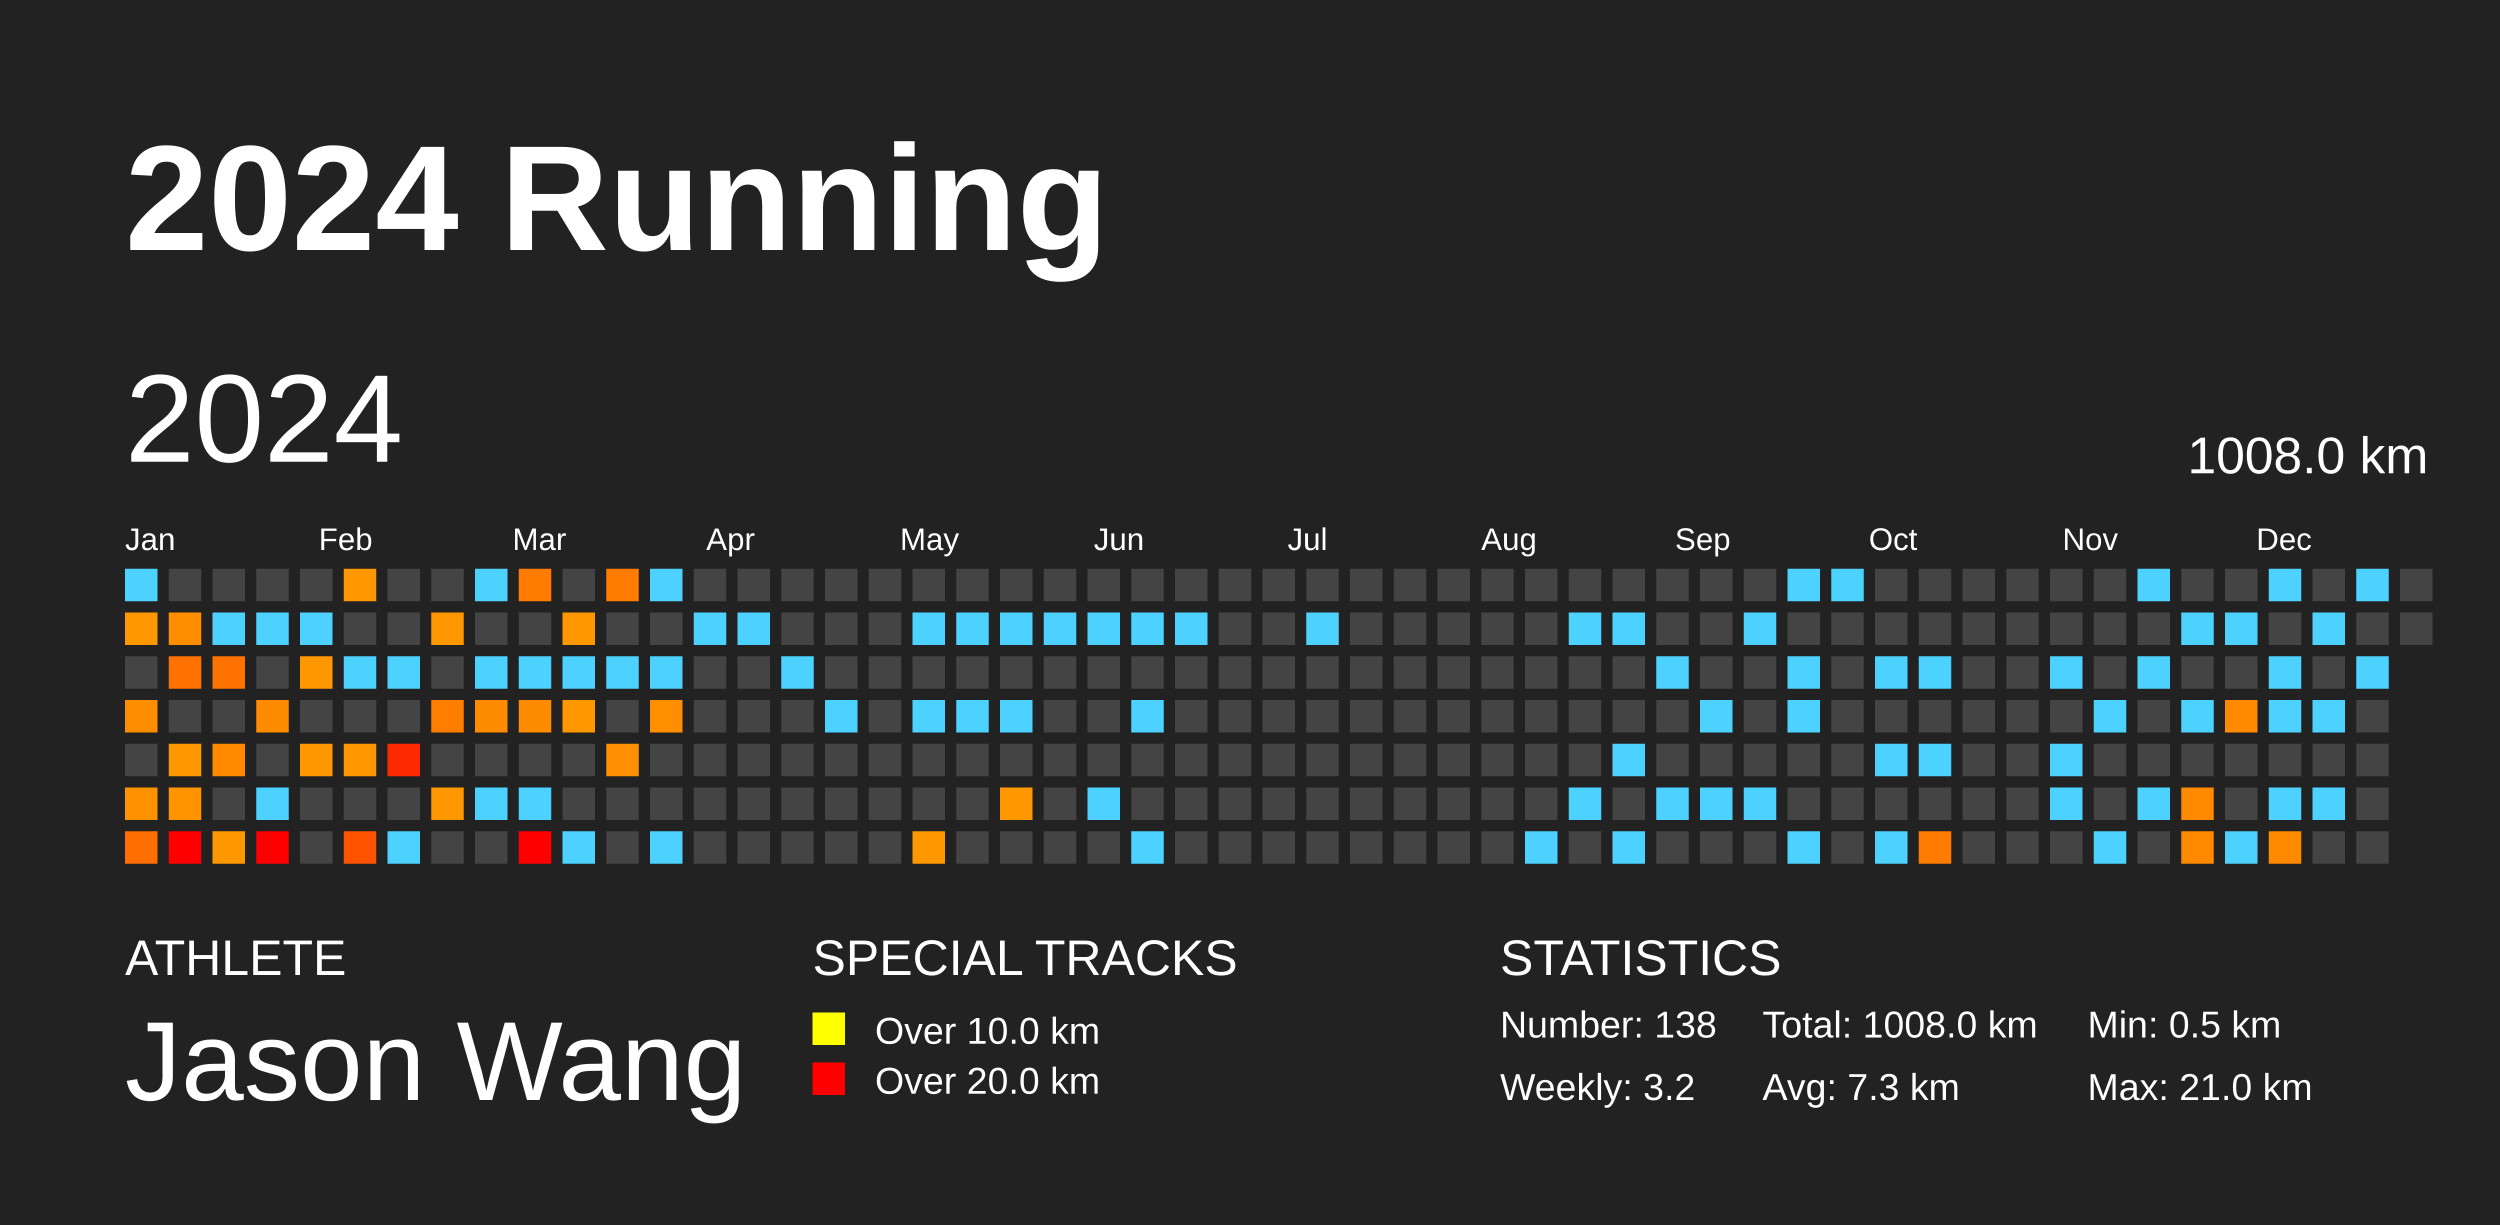
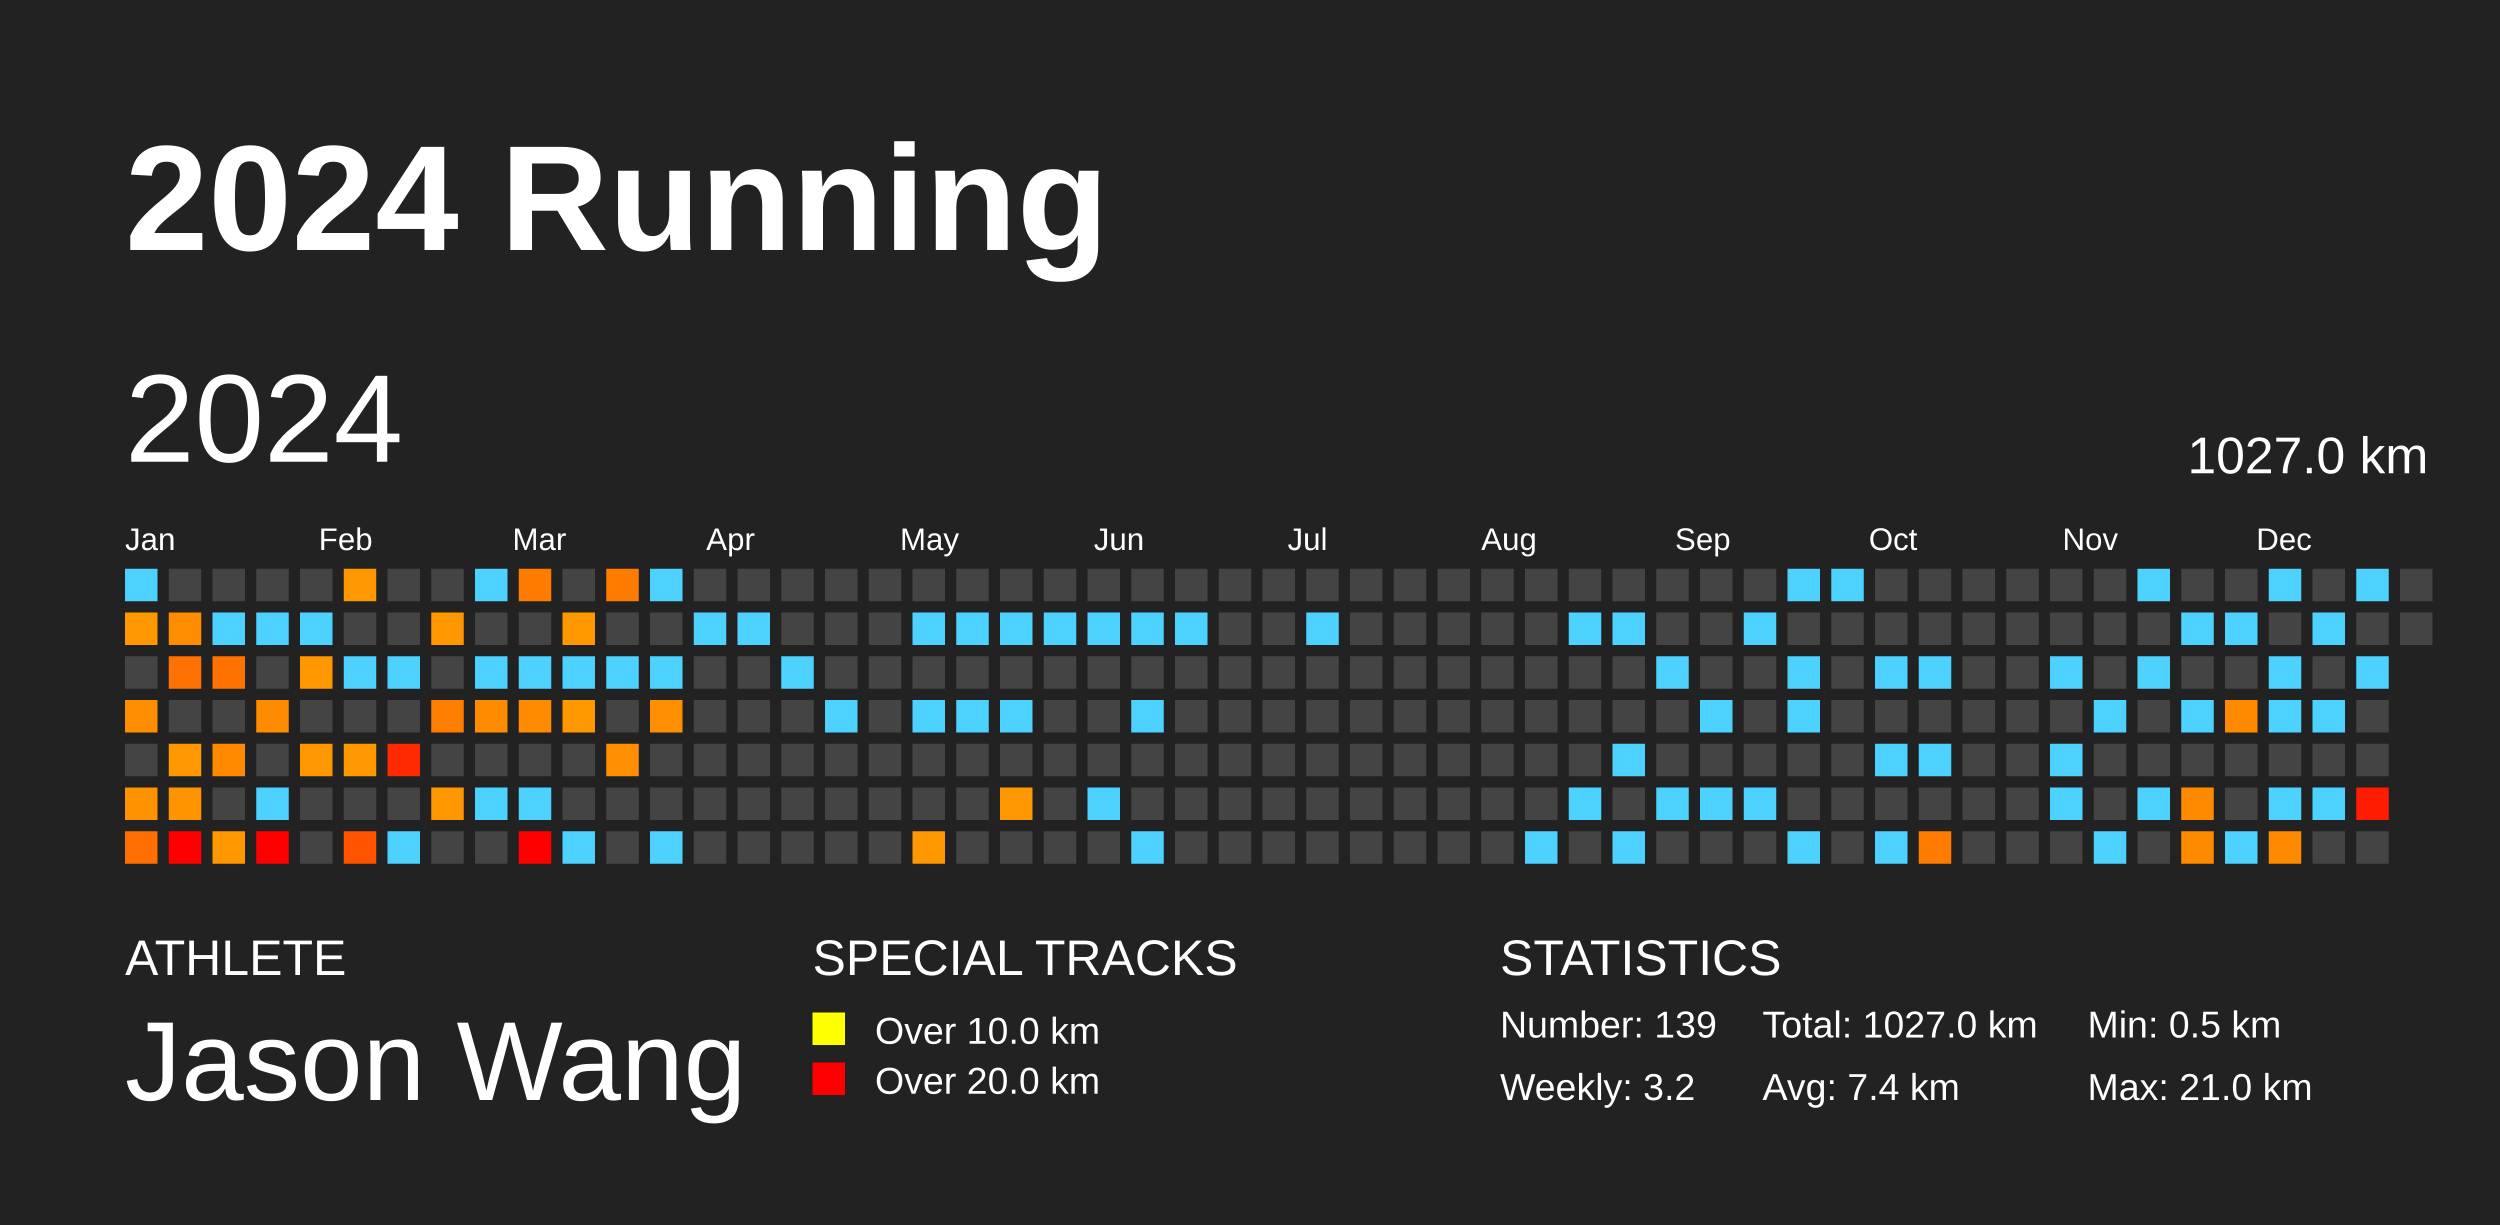
<svg xmlns="http://www.w3.org/2000/svg" baseProfile="full" height="98mm" version="1.1" viewBox="0,0,200,98" width="200mm">
  <defs />
  <rect fill="#222222" height="98" width="200" x="0" y="0" />
  <text fill="#FFFFFF" style="font-size:12px; font-family:Arial; font-weight:bold;" x="10" y="20">2024 Running</text>
  <text fill="#FFFFFF" style="font-size:4px; font-family:Arial" x="10" y="78">ATHLETE</text>
  <text fill="#FFFFFF" style="font-size:9px; font-family:Arial" x="10" y="88">Jason Wang</text>
  <text fill="#FFFFFF" style="font-size:4px; font-family:Arial" x="65" y="78">SPECIAL TRACKS</text>
  <rect fill="yellow" height="2.6" width="2.6" x="65" y="81" />
  <text fill="#FFFFFF" style="font-size:3px; font-family:Arial" x="70" y="83.5">Over 10.0 km</text>
  <rect fill="red" height="2.6" width="2.6" x="65" y="85" />
  <text fill="#FFFFFF" style="font-size:3px; font-family:Arial" x="70" y="87.5">Over 20.0 km</text>
  <text fill="#FFFFFF" style="font-size:4px; font-family:Arial" x="120" y="78">STATISTICS</text>
-   <text fill="#FFFFFF" style="font-size:3px; font-family:Arial" x="120" y="83">Number: 138</text>
+   <text fill="#FFFFFF" style="font-size:3px; font-family:Arial" x="120" y="83">Number: 139</text>
  <text fill="#FFFFFF" style="font-size:3px; font-family:Arial" x="120" y="88">Weekly: 3.2</text>
-   <text fill="#FFFFFF" style="font-size:3px; font-family:Arial" x="141" y="83">Total: 1008.0 km</text>
-   <text fill="#FFFFFF" style="font-size:3px; font-family:Arial" x="141" y="88">Avg: 7.3 km</text>
+   <text fill="#FFFFFF" style="font-size:3px; font-family:Arial" x="141" y="83">Total: 1027.0 km</text>
+   <text fill="#FFFFFF" style="font-size:3px; font-family:Arial" x="141" y="88">Avg: 7.4 km</text>
  <text fill="#FFFFFF" style="font-size:3px; font-family:Arial" x="167" y="83">Min: 0.5 km</text>
  <text fill="#FFFFFF" style="font-size:3px; font-family:Arial" x="167" y="88">Max: 21.0 km</text>
  <text dominant-baseline="hanging" fill="#FFFFFF" style="font-size:10.0px; font-family:Arial;" x="10" y="30">2024</text>
-   <text dominant-baseline="hanging" fill="#FFFFFF" style="font-size:4.125px; font-family:Arial;" x="175" y="35">1008.0 km</text>
+   <text dominant-baseline="hanging" fill="#FFFFFF" style="font-size:4.125px; font-family:Arial;" x="175" y="35">1027.0 km</text>
  <text fill="#FFFFFF" style="font-size:2.5px; font-family:Arial" x="10.0" y="44">Jan</text>
  <text fill="#FFFFFF" style="font-size:2.5px; font-family:Arial" x="25.5" y="44">Feb</text>
  <text fill="#FFFFFF" style="font-size:2.5px; font-family:Arial" x="41.0" y="44">Mar</text>
  <text fill="#FFFFFF" style="font-size:2.5px; font-family:Arial" x="56.5" y="44">Apr</text>
  <text fill="#FFFFFF" style="font-size:2.5px; font-family:Arial" x="72.0" y="44">May</text>
  <text fill="#FFFFFF" style="font-size:2.5px; font-family:Arial" x="87.5" y="44">Jun</text>
  <text fill="#FFFFFF" style="font-size:2.5px; font-family:Arial" x="103.0" y="44">Jul</text>
  <text fill="#FFFFFF" style="font-size:2.5px; font-family:Arial" x="118.5" y="44">Aug</text>
  <text fill="#FFFFFF" style="font-size:2.5px; font-family:Arial" x="134.0" y="44">Sep</text>
  <text fill="#FFFFFF" style="font-size:2.5px; font-family:Arial" x="149.5" y="44">Oct</text>
  <text fill="#FFFFFF" style="font-size:2.5px; font-family:Arial" x="165.0" y="44">Nov</text>
  <text fill="#FFFFFF" style="font-size:2.5px; font-family:Arial" x="180.5" y="44">Dec</text>
  <rect fill="#4dd2ff" height="2.6" width="2.6" x="10.0" y="45.5" />
  <rect fill="#ff9800" height="2.6" width="2.6" x="10.0" y="49.0" />
  <rect fill="#444444" height="2.6" width="2.6" x="10.0" y="52.5" />
  <rect fill="#ff8d00" height="2.6" width="2.6" x="10.0" y="56.0" />
  <rect fill="#444444" height="2.6" width="2.6" x="10.0" y="59.5" />
  <rect fill="#ff9200" height="2.6" width="2.6" x="10.0" y="63.0" />
  <rect fill="#ff6e00" height="2.6" width="2.6" x="10.0" y="66.5" />
  <rect fill="#444444" height="2.6" width="2.6" x="13.5" y="45.5" />
  <rect fill="#ff8d00" height="2.6" width="2.6" x="13.5" y="49.0" />
  <rect fill="#ff7100" height="2.6" width="2.6" x="13.5" y="52.5" />
  <rect fill="#444444" height="2.6" width="2.6" x="13.5" y="56.0" />
  <rect fill="#ff9800" height="2.6" width="2.6" x="13.5" y="59.5" />
  <rect fill="#ff9400" height="2.6" width="2.6" x="13.5" y="63.0" />
  <rect fill="red" height="2.6" width="2.6" x="13.5" y="66.5" />
  <rect fill="#444444" height="2.6" width="2.6" x="17.0" y="45.5" />
  <rect fill="#4dd2ff" height="2.6" width="2.6" x="17.0" y="49.0" />
  <rect fill="#ff7200" height="2.6" width="2.6" x="17.0" y="52.5" />
  <rect fill="#444444" height="2.6" width="2.6" x="17.0" y="56.0" />
  <rect fill="#ff8a00" height="2.6" width="2.6" x="17.0" y="59.5" />
  <rect fill="#444444" height="2.6" width="2.6" x="17.0" y="63.0" />
  <rect fill="#ff9800" height="2.6" width="2.6" x="17.0" y="66.5" />
  <rect fill="#444444" height="2.6" width="2.6" x="20.5" y="45.5" />
  <rect fill="#4dd2ff" height="2.6" width="2.6" x="20.5" y="49.0" />
  <rect fill="#444444" height="2.6" width="2.6" x="20.5" y="52.5" />
  <rect fill="#ff8c00" height="2.6" width="2.6" x="20.5" y="56.0" />
  <rect fill="#444444" height="2.6" width="2.6" x="20.5" y="59.5" />
  <rect fill="#4dd2ff" height="2.6" width="2.6" x="20.5" y="63.0" />
  <rect fill="red" height="2.6" width="2.6" x="20.5" y="66.5" />
  <rect fill="#444444" height="2.6" width="2.6" x="24.0" y="45.5" />
  <rect fill="#4dd2ff" height="2.6" width="2.6" x="24.0" y="49.0" />
  <rect fill="#ff9800" height="2.6" width="2.6" x="24.0" y="52.5" />
  <rect fill="#444444" height="2.6" width="2.6" x="24.0" y="56.0" />
  <rect fill="#ff9800" height="2.6" width="2.6" x="24.0" y="59.5" />
  <rect fill="#444444" height="2.6" width="2.6" x="24.0" y="63.0" />
  <rect fill="#444444" height="2.6" width="2.6" x="24.0" y="66.5" />
  <rect fill="#ff9800" height="2.6" width="2.6" x="27.5" y="45.5" />
  <rect fill="#444444" height="2.6" width="2.6" x="27.5" y="49.0" />
  <rect fill="#4dd2ff" height="2.6" width="2.6" x="27.5" y="52.5" />
  <rect fill="#444444" height="2.6" width="2.6" x="27.5" y="56.0" />
  <rect fill="#ff9800" height="2.6" width="2.6" x="27.5" y="59.5" />
  <rect fill="#444444" height="2.6" width="2.6" x="27.5" y="63.0" />
  <rect fill="#ff5300" height="2.6" width="2.6" x="27.5" y="66.5" />
  <rect fill="#444444" height="2.6" width="2.6" x="31.0" y="45.5" />
  <rect fill="#444444" height="2.6" width="2.6" x="31.0" y="49.0" />
  <rect fill="#4dd2ff" height="2.6" width="2.6" x="31.0" y="52.5" />
  <rect fill="#444444" height="2.6" width="2.6" x="31.0" y="56.0" />
  <rect fill="#ff2900" height="2.6" width="2.6" x="31.0" y="59.5" />
  <rect fill="#444444" height="2.6" width="2.6" x="31.0" y="63.0" />
  <rect fill="#4dd2ff" height="2.6" width="2.6" x="31.0" y="66.5" />
  <rect fill="#444444" height="2.6" width="2.6" x="34.5" y="45.5" />
  <rect fill="#ff9800" height="2.6" width="2.6" x="34.5" y="49.0" />
  <rect fill="#444444" height="2.6" width="2.6" x="34.5" y="52.5" />
  <rect fill="#ff7e00" height="2.6" width="2.6" x="34.5" y="56.0" />
  <rect fill="#444444" height="2.6" width="2.6" x="34.5" y="59.5" />
  <rect fill="#ff9800" height="2.6" width="2.6" x="34.5" y="63.0" />
  <rect fill="#444444" height="2.6" width="2.6" x="34.5" y="66.5" />
  <rect fill="#4dd2ff" height="2.6" width="2.6" x="38.0" y="45.5" />
  <rect fill="#444444" height="2.6" width="2.6" x="38.0" y="49.0" />
  <rect fill="#4dd2ff" height="2.6" width="2.6" x="38.0" y="52.5" />
  <rect fill="#ff8c00" height="2.6" width="2.6" x="38.0" y="56.0" />
  <rect fill="#444444" height="2.6" width="2.6" x="38.0" y="59.5" />
  <rect fill="#4dd2ff" height="2.6" width="2.6" x="38.0" y="63.0" />
  <rect fill="#444444" height="2.6" width="2.6" x="38.0" y="66.5" />
  <rect fill="#ff7c00" height="2.6" width="2.6" x="41.5" y="45.5" />
  <rect fill="#444444" height="2.6" width="2.6" x="41.5" y="49.0" />
  <rect fill="#4dd2ff" height="2.6" width="2.6" x="41.5" y="52.5" />
  <rect fill="#ff8b00" height="2.6" width="2.6" x="41.5" y="56.0" />
  <rect fill="#444444" height="2.6" width="2.6" x="41.5" y="59.5" />
  <rect fill="#4dd2ff" height="2.6" width="2.6" x="41.5" y="63.0" />
  <rect fill="red" height="2.6" width="2.6" x="41.5" y="66.5" />
  <rect fill="#444444" height="2.6" width="2.6" x="45.0" y="45.5" />
  <rect fill="#ff9800" height="2.6" width="2.6" x="45.0" y="49.0" />
  <rect fill="#4dd2ff" height="2.6" width="2.6" x="45.0" y="52.5" />
  <rect fill="#ff9800" height="2.6" width="2.6" x="45.0" y="56.0" />
  <rect fill="#444444" height="2.6" width="2.6" x="45.0" y="59.5" />
  <rect fill="#444444" height="2.6" width="2.6" x="45.0" y="63.0" />
  <rect fill="#4dd2ff" height="2.6" width="2.6" x="45.0" y="66.5" />
  <rect fill="#ff7c00" height="2.6" width="2.6" x="48.5" y="45.5" />
  <rect fill="#444444" height="2.6" width="2.6" x="48.5" y="49.0" />
  <rect fill="#4dd2ff" height="2.6" width="2.6" x="48.5" y="52.5" />
  <rect fill="#444444" height="2.6" width="2.6" x="48.5" y="56.0" />
  <rect fill="#ff8e00" height="2.6" width="2.6" x="48.5" y="59.5" />
  <rect fill="#444444" height="2.6" width="2.6" x="48.5" y="63.0" />
  <rect fill="#444444" height="2.6" width="2.6" x="48.5" y="66.5" />
  <rect fill="#4dd2ff" height="2.6" width="2.6" x="52.0" y="45.5" />
  <rect fill="#444444" height="2.6" width="2.6" x="52.0" y="49.0" />
  <rect fill="#4dd2ff" height="2.6" width="2.6" x="52.0" y="52.5" />
  <rect fill="#ff8f00" height="2.6" width="2.6" x="52.0" y="56.0" />
  <rect fill="#444444" height="2.6" width="2.6" x="52.0" y="59.5" />
  <rect fill="#444444" height="2.6" width="2.6" x="52.0" y="63.0" />
  <rect fill="#4dd2ff" height="2.6" width="2.6" x="52.0" y="66.5" />
  <rect fill="#444444" height="2.6" width="2.6" x="55.5" y="45.5" />
  <rect fill="#4dd2ff" height="2.6" width="2.6" x="55.5" y="49.0" />
  <rect fill="#444444" height="2.6" width="2.6" x="55.5" y="52.5" />
  <rect fill="#444444" height="2.6" width="2.6" x="55.5" y="56.0" />
  <rect fill="#444444" height="2.6" width="2.6" x="55.5" y="59.5" />
  <rect fill="#444444" height="2.6" width="2.6" x="55.5" y="63.0" />
  <rect fill="#444444" height="2.6" width="2.6" x="55.5" y="66.5" />
  <rect fill="#444444" height="2.6" width="2.6" x="59.0" y="45.5" />
  <rect fill="#4dd2ff" height="2.6" width="2.6" x="59.0" y="49.0" />
  <rect fill="#444444" height="2.6" width="2.6" x="59.0" y="52.5" />
  <rect fill="#444444" height="2.6" width="2.6" x="59.0" y="56.0" />
  <rect fill="#444444" height="2.6" width="2.6" x="59.0" y="59.5" />
  <rect fill="#444444" height="2.6" width="2.6" x="59.0" y="63.0" />
  <rect fill="#444444" height="2.6" width="2.6" x="59.0" y="66.5" />
  <rect fill="#444444" height="2.6" width="2.6" x="62.5" y="45.5" />
  <rect fill="#444444" height="2.6" width="2.6" x="62.5" y="49.0" />
  <rect fill="#4dd2ff" height="2.6" width="2.6" x="62.5" y="52.5" />
  <rect fill="#444444" height="2.6" width="2.6" x="62.5" y="56.0" />
  <rect fill="#444444" height="2.6" width="2.6" x="62.5" y="59.5" />
  <rect fill="#444444" height="2.6" width="2.6" x="62.5" y="63.0" />
  <rect fill="#444444" height="2.6" width="2.6" x="62.5" y="66.5" />
  <rect fill="#444444" height="2.6" width="2.6" x="66.0" y="45.5" />
  <rect fill="#444444" height="2.6" width="2.6" x="66.0" y="49.0" />
  <rect fill="#444444" height="2.6" width="2.6" x="66.0" y="52.5" />
  <rect fill="#4dd2ff" height="2.6" width="2.6" x="66.0" y="56.0" />
  <rect fill="#444444" height="2.6" width="2.6" x="66.0" y="59.5" />
  <rect fill="#444444" height="2.6" width="2.6" x="66.0" y="63.0" />
  <rect fill="#444444" height="2.6" width="2.6" x="66.0" y="66.5" />
  <rect fill="#444444" height="2.6" width="2.6" x="69.5" y="45.5" />
  <rect fill="#444444" height="2.6" width="2.6" x="69.5" y="49.0" />
  <rect fill="#444444" height="2.6" width="2.6" x="69.5" y="52.5" />
  <rect fill="#444444" height="2.6" width="2.6" x="69.5" y="56.0" />
  <rect fill="#444444" height="2.6" width="2.6" x="69.5" y="59.5" />
  <rect fill="#444444" height="2.6" width="2.6" x="69.5" y="63.0" />
  <rect fill="#444444" height="2.6" width="2.6" x="69.5" y="66.5" />
  <rect fill="#444444" height="2.6" width="2.6" x="73.0" y="45.5" />
  <rect fill="#4dd2ff" height="2.6" width="2.6" x="73.0" y="49.0" />
  <rect fill="#444444" height="2.6" width="2.6" x="73.0" y="52.5" />
  <rect fill="#4dd2ff" height="2.6" width="2.6" x="73.0" y="56.0" />
  <rect fill="#444444" height="2.6" width="2.6" x="73.0" y="59.5" />
  <rect fill="#444444" height="2.6" width="2.6" x="73.0" y="63.0" />
  <rect fill="#ff9800" height="2.6" width="2.6" x="73.0" y="66.5" />
  <rect fill="#444444" height="2.6" width="2.6" x="76.5" y="45.5" />
  <rect fill="#4dd2ff" height="2.6" width="2.6" x="76.5" y="49.0" />
  <rect fill="#444444" height="2.6" width="2.6" x="76.5" y="52.5" />
  <rect fill="#4dd2ff" height="2.6" width="2.6" x="76.5" y="56.0" />
  <rect fill="#444444" height="2.6" width="2.6" x="76.5" y="59.5" />
  <rect fill="#444444" height="2.6" width="2.6" x="76.5" y="63.0" />
  <rect fill="#444444" height="2.6" width="2.6" x="76.5" y="66.5" />
  <rect fill="#444444" height="2.6" width="2.6" x="80.0" y="45.5" />
  <rect fill="#4dd2ff" height="2.6" width="2.6" x="80.0" y="49.0" />
  <rect fill="#444444" height="2.6" width="2.6" x="80.0" y="52.5" />
  <rect fill="#4dd2ff" height="2.6" width="2.6" x="80.0" y="56.0" />
  <rect fill="#444444" height="2.6" width="2.6" x="80.0" y="59.5" />
  <rect fill="#ff9800" height="2.6" width="2.6" x="80.0" y="63.0" />
  <rect fill="#444444" height="2.6" width="2.6" x="80.0" y="66.5" />
  <rect fill="#444444" height="2.6" width="2.6" x="83.5" y="45.5" />
  <rect fill="#4dd2ff" height="2.6" width="2.6" x="83.5" y="49.0" />
  <rect fill="#444444" height="2.6" width="2.6" x="83.5" y="52.5" />
  <rect fill="#444444" height="2.6" width="2.6" x="83.5" y="56.0" />
  <rect fill="#444444" height="2.6" width="2.6" x="83.5" y="59.5" />
  <rect fill="#444444" height="2.6" width="2.6" x="83.5" y="63.0" />
  <rect fill="#444444" height="2.6" width="2.6" x="83.5" y="66.5" />
  <rect fill="#444444" height="2.6" width="2.6" x="87.0" y="45.5" />
  <rect fill="#4dd2ff" height="2.6" width="2.6" x="87.0" y="49.0" />
  <rect fill="#444444" height="2.6" width="2.6" x="87.0" y="52.5" />
  <rect fill="#444444" height="2.6" width="2.6" x="87.0" y="56.0" />
  <rect fill="#444444" height="2.6" width="2.6" x="87.0" y="59.5" />
  <rect fill="#4dd2ff" height="2.6" width="2.6" x="87.0" y="63.0" />
  <rect fill="#444444" height="2.6" width="2.6" x="87.0" y="66.5" />
  <rect fill="#444444" height="2.6" width="2.6" x="90.5" y="45.5" />
  <rect fill="#4dd2ff" height="2.6" width="2.6" x="90.5" y="49.0" />
  <rect fill="#444444" height="2.6" width="2.6" x="90.5" y="52.5" />
  <rect fill="#4dd2ff" height="2.6" width="2.6" x="90.5" y="56.0" />
  <rect fill="#444444" height="2.6" width="2.6" x="90.5" y="59.5" />
  <rect fill="#444444" height="2.6" width="2.6" x="90.5" y="63.0" />
  <rect fill="#4dd2ff" height="2.6" width="2.6" x="90.5" y="66.5" />
  <rect fill="#444444" height="2.6" width="2.6" x="94.0" y="45.5" />
  <rect fill="#4dd2ff" height="2.6" width="2.6" x="94.0" y="49.0" />
  <rect fill="#444444" height="2.6" width="2.6" x="94.0" y="52.5" />
  <rect fill="#444444" height="2.6" width="2.6" x="94.0" y="56.0" />
  <rect fill="#444444" height="2.6" width="2.6" x="94.0" y="59.5" />
  <rect fill="#444444" height="2.6" width="2.6" x="94.0" y="63.0" />
  <rect fill="#444444" height="2.6" width="2.6" x="94.0" y="66.5" />
  <rect fill="#444444" height="2.6" width="2.6" x="97.5" y="45.5" />
  <rect fill="#444444" height="2.6" width="2.6" x="97.5" y="49.0" />
  <rect fill="#444444" height="2.6" width="2.6" x="97.5" y="52.5" />
  <rect fill="#444444" height="2.6" width="2.6" x="97.5" y="56.0" />
  <rect fill="#444444" height="2.6" width="2.6" x="97.5" y="59.5" />
  <rect fill="#444444" height="2.6" width="2.6" x="97.5" y="63.0" />
  <rect fill="#444444" height="2.6" width="2.6" x="97.5" y="66.5" />
  <rect fill="#444444" height="2.6" width="2.6" x="101.0" y="45.5" />
  <rect fill="#444444" height="2.6" width="2.6" x="101.0" y="49.0" />
  <rect fill="#444444" height="2.6" width="2.6" x="101.0" y="52.5" />
  <rect fill="#444444" height="2.6" width="2.6" x="101.0" y="56.0" />
  <rect fill="#444444" height="2.6" width="2.6" x="101.0" y="59.5" />
  <rect fill="#444444" height="2.6" width="2.6" x="101.0" y="63.0" />
  <rect fill="#444444" height="2.6" width="2.6" x="101.0" y="66.5" />
  <rect fill="#444444" height="2.6" width="2.6" x="104.5" y="45.5" />
  <rect fill="#4dd2ff" height="2.6" width="2.6" x="104.5" y="49.0" />
  <rect fill="#444444" height="2.6" width="2.6" x="104.5" y="52.5" />
  <rect fill="#444444" height="2.6" width="2.6" x="104.5" y="56.0" />
  <rect fill="#444444" height="2.6" width="2.6" x="104.5" y="59.5" />
  <rect fill="#444444" height="2.6" width="2.6" x="104.5" y="63.0" />
  <rect fill="#444444" height="2.6" width="2.6" x="104.5" y="66.5" />
  <rect fill="#444444" height="2.6" width="2.6" x="108.0" y="45.5" />
  <rect fill="#444444" height="2.6" width="2.6" x="108.0" y="49.0" />
  <rect fill="#444444" height="2.6" width="2.6" x="108.0" y="52.5" />
  <rect fill="#444444" height="2.6" width="2.6" x="108.0" y="56.0" />
  <rect fill="#444444" height="2.6" width="2.6" x="108.0" y="59.5" />
  <rect fill="#444444" height="2.6" width="2.6" x="108.0" y="63.0" />
  <rect fill="#444444" height="2.6" width="2.6" x="108.0" y="66.5" />
  <rect fill="#444444" height="2.6" width="2.6" x="111.5" y="45.5" />
  <rect fill="#444444" height="2.6" width="2.6" x="111.5" y="49.0" />
  <rect fill="#444444" height="2.6" width="2.6" x="111.5" y="52.5" />
  <rect fill="#444444" height="2.6" width="2.6" x="111.5" y="56.0" />
  <rect fill="#444444" height="2.6" width="2.6" x="111.5" y="59.5" />
  <rect fill="#444444" height="2.6" width="2.6" x="111.5" y="63.0" />
  <rect fill="#444444" height="2.6" width="2.6" x="111.5" y="66.5" />
  <rect fill="#444444" height="2.6" width="2.6" x="115.0" y="45.5" />
  <rect fill="#444444" height="2.6" width="2.6" x="115.0" y="49.0" />
  <rect fill="#444444" height="2.6" width="2.6" x="115.0" y="52.5" />
  <rect fill="#444444" height="2.6" width="2.6" x="115.0" y="56.0" />
  <rect fill="#444444" height="2.6" width="2.6" x="115.0" y="59.5" />
  <rect fill="#444444" height="2.6" width="2.6" x="115.0" y="63.0" />
  <rect fill="#444444" height="2.6" width="2.6" x="115.0" y="66.5" />
  <rect fill="#444444" height="2.6" width="2.6" x="118.5" y="45.5" />
  <rect fill="#444444" height="2.6" width="2.6" x="118.5" y="49.0" />
  <rect fill="#444444" height="2.6" width="2.6" x="118.5" y="52.5" />
  <rect fill="#444444" height="2.6" width="2.6" x="118.5" y="56.0" />
  <rect fill="#444444" height="2.6" width="2.6" x="118.5" y="59.5" />
  <rect fill="#444444" height="2.6" width="2.6" x="118.5" y="63.0" />
  <rect fill="#444444" height="2.6" width="2.6" x="118.5" y="66.5" />
  <rect fill="#444444" height="2.6" width="2.6" x="122.0" y="45.5" />
  <rect fill="#444444" height="2.6" width="2.6" x="122.0" y="49.0" />
  <rect fill="#444444" height="2.6" width="2.6" x="122.0" y="52.5" />
  <rect fill="#444444" height="2.6" width="2.6" x="122.0" y="56.0" />
  <rect fill="#444444" height="2.6" width="2.6" x="122.0" y="59.5" />
  <rect fill="#444444" height="2.6" width="2.6" x="122.0" y="63.0" />
  <rect fill="#4dd2ff" height="2.6" width="2.6" x="122.0" y="66.5" />
  <rect fill="#444444" height="2.6" width="2.6" x="125.5" y="45.5" />
  <rect fill="#4dd2ff" height="2.6" width="2.6" x="125.5" y="49.0" />
  <rect fill="#444444" height="2.6" width="2.6" x="125.5" y="52.5" />
  <rect fill="#444444" height="2.6" width="2.6" x="125.5" y="56.0" />
  <rect fill="#444444" height="2.6" width="2.6" x="125.5" y="59.5" />
  <rect fill="#4dd2ff" height="2.6" width="2.6" x="125.5" y="63.0" />
  <rect fill="#444444" height="2.6" width="2.6" x="125.5" y="66.5" />
  <rect fill="#444444" height="2.6" width="2.6" x="129.0" y="45.5" />
  <rect fill="#4dd2ff" height="2.6" width="2.6" x="129.0" y="49.0" />
  <rect fill="#444444" height="2.6" width="2.6" x="129.0" y="52.5" />
  <rect fill="#444444" height="2.6" width="2.6" x="129.0" y="56.0" />
  <rect fill="#4dd2ff" height="2.6" width="2.6" x="129.0" y="59.5" />
  <rect fill="#444444" height="2.6" width="2.6" x="129.0" y="63.0" />
  <rect fill="#4dd2ff" height="2.6" width="2.6" x="129.0" y="66.5" />
  <rect fill="#444444" height="2.6" width="2.6" x="132.5" y="45.5" />
  <rect fill="#444444" height="2.6" width="2.6" x="132.5" y="49.0" />
  <rect fill="#4dd2ff" height="2.6" width="2.6" x="132.5" y="52.5" />
  <rect fill="#444444" height="2.6" width="2.6" x="132.5" y="56.0" />
  <rect fill="#444444" height="2.6" width="2.6" x="132.5" y="59.5" />
  <rect fill="#4dd2ff" height="2.6" width="2.6" x="132.5" y="63.0" />
  <rect fill="#444444" height="2.6" width="2.6" x="132.5" y="66.5" />
  <rect fill="#444444" height="2.6" width="2.6" x="136.0" y="45.5" />
  <rect fill="#444444" height="2.6" width="2.6" x="136.0" y="49.0" />
  <rect fill="#444444" height="2.6" width="2.6" x="136.0" y="52.5" />
  <rect fill="#4dd2ff" height="2.6" width="2.6" x="136.0" y="56.0" />
  <rect fill="#444444" height="2.6" width="2.6" x="136.0" y="59.5" />
  <rect fill="#4dd2ff" height="2.6" width="2.6" x="136.0" y="63.0" />
  <rect fill="#444444" height="2.6" width="2.6" x="136.0" y="66.5" />
  <rect fill="#444444" height="2.6" width="2.6" x="139.5" y="45.5" />
  <rect fill="#4dd2ff" height="2.6" width="2.6" x="139.5" y="49.0" />
  <rect fill="#444444" height="2.6" width="2.6" x="139.5" y="52.5" />
  <rect fill="#444444" height="2.6" width="2.6" x="139.5" y="56.0" />
  <rect fill="#444444" height="2.6" width="2.6" x="139.5" y="59.5" />
  <rect fill="#4dd2ff" height="2.6" width="2.6" x="139.5" y="63.0" />
  <rect fill="#444444" height="2.6" width="2.6" x="139.5" y="66.5" />
  <rect fill="#4dd2ff" height="2.6" width="2.6" x="143.0" y="45.5" />
  <rect fill="#444444" height="2.6" width="2.6" x="143.0" y="49.0" />
  <rect fill="#4dd2ff" height="2.6" width="2.6" x="143.0" y="52.5" />
  <rect fill="#4dd2ff" height="2.6" width="2.6" x="143.0" y="56.0" />
  <rect fill="#444444" height="2.6" width="2.6" x="143.0" y="59.5" />
  <rect fill="#444444" height="2.6" width="2.6" x="143.0" y="63.0" />
  <rect fill="#4dd2ff" height="2.6" width="2.6" x="143.0" y="66.5" />
  <rect fill="#4dd2ff" height="2.6" width="2.6" x="146.5" y="45.5" />
  <rect fill="#444444" height="2.6" width="2.6" x="146.5" y="49.0" />
  <rect fill="#444444" height="2.6" width="2.6" x="146.5" y="52.5" />
  <rect fill="#444444" height="2.6" width="2.6" x="146.5" y="56.0" />
  <rect fill="#444444" height="2.6" width="2.6" x="146.5" y="59.5" />
  <rect fill="#444444" height="2.6" width="2.6" x="146.5" y="63.0" />
  <rect fill="#444444" height="2.6" width="2.6" x="146.5" y="66.5" />
  <rect fill="#444444" height="2.6" width="2.6" x="150.0" y="45.5" />
  <rect fill="#444444" height="2.6" width="2.6" x="150.0" y="49.0" />
  <rect fill="#4dd2ff" height="2.6" width="2.6" x="150.0" y="52.5" />
  <rect fill="#444444" height="2.6" width="2.6" x="150.0" y="56.0" />
  <rect fill="#4dd2ff" height="2.6" width="2.6" x="150.0" y="59.5" />
  <rect fill="#444444" height="2.6" width="2.6" x="150.0" y="63.0" />
  <rect fill="#4dd2ff" height="2.6" width="2.6" x="150.0" y="66.5" />
  <rect fill="#444444" height="2.6" width="2.6" x="153.5" y="45.5" />
  <rect fill="#444444" height="2.6" width="2.6" x="153.5" y="49.0" />
  <rect fill="#4dd2ff" height="2.6" width="2.6" x="153.5" y="52.5" />
  <rect fill="#444444" height="2.6" width="2.6" x="153.5" y="56.0" />
  <rect fill="#4dd2ff" height="2.6" width="2.6" x="153.5" y="59.5" />
  <rect fill="#444444" height="2.6" width="2.6" x="153.5" y="63.0" />
  <rect fill="#ff7c00" height="2.6" width="2.6" x="153.5" y="66.5" />
  <rect fill="#444444" height="2.6" width="2.6" x="157.0" y="45.5" />
  <rect fill="#444444" height="2.6" width="2.6" x="157.0" y="49.0" />
  <rect fill="#444444" height="2.6" width="2.6" x="157.0" y="52.5" />
  <rect fill="#444444" height="2.6" width="2.6" x="157.0" y="56.0" />
  <rect fill="#444444" height="2.6" width="2.6" x="157.0" y="59.5" />
  <rect fill="#444444" height="2.6" width="2.6" x="157.0" y="63.0" />
  <rect fill="#444444" height="2.6" width="2.6" x="157.0" y="66.5" />
  <rect fill="#444444" height="2.6" width="2.6" x="160.5" y="45.5" />
  <rect fill="#444444" height="2.6" width="2.6" x="160.5" y="49.0" />
  <rect fill="#444444" height="2.6" width="2.6" x="160.5" y="52.5" />
  <rect fill="#444444" height="2.6" width="2.6" x="160.5" y="56.0" />
  <rect fill="#444444" height="2.6" width="2.6" x="160.5" y="59.5" />
  <rect fill="#444444" height="2.6" width="2.6" x="160.5" y="63.0" />
  <rect fill="#444444" height="2.6" width="2.6" x="160.5" y="66.5" />
  <rect fill="#444444" height="2.6" width="2.6" x="164.0" y="45.5" />
  <rect fill="#444444" height="2.6" width="2.6" x="164.0" y="49.0" />
  <rect fill="#4dd2ff" height="2.6" width="2.6" x="164.0" y="52.5" />
  <rect fill="#444444" height="2.6" width="2.6" x="164.0" y="56.0" />
  <rect fill="#4dd2ff" height="2.6" width="2.6" x="164.0" y="59.5" />
  <rect fill="#4dd2ff" height="2.6" width="2.6" x="164.0" y="63.0" />
  <rect fill="#444444" height="2.6" width="2.6" x="164.0" y="66.5" />
  <rect fill="#444444" height="2.6" width="2.6" x="167.5" y="45.5" />
  <rect fill="#444444" height="2.6" width="2.6" x="167.5" y="49.0" />
  <rect fill="#444444" height="2.6" width="2.6" x="167.5" y="52.5" />
  <rect fill="#4dd2ff" height="2.6" width="2.6" x="167.5" y="56.0" />
  <rect fill="#444444" height="2.6" width="2.6" x="167.5" y="59.5" />
  <rect fill="#444444" height="2.6" width="2.6" x="167.5" y="63.0" />
  <rect fill="#4dd2ff" height="2.6" width="2.6" x="167.5" y="66.5" />
  <rect fill="#4dd2ff" height="2.6" width="2.6" x="171.0" y="45.5" />
  <rect fill="#444444" height="2.6" width="2.6" x="171.0" y="49.0" />
  <rect fill="#4dd2ff" height="2.6" width="2.6" x="171.0" y="52.5" />
  <rect fill="#444444" height="2.6" width="2.6" x="171.0" y="56.0" />
  <rect fill="#444444" height="2.6" width="2.6" x="171.0" y="59.5" />
  <rect fill="#4dd2ff" height="2.6" width="2.6" x="171.0" y="63.0" />
  <rect fill="#444444" height="2.6" width="2.6" x="171.0" y="66.5" />
  <rect fill="#444444" height="2.6" width="2.6" x="174.5" y="45.5" />
  <rect fill="#4dd2ff" height="2.6" width="2.6" x="174.5" y="49.0" />
  <rect fill="#444444" height="2.6" width="2.6" x="174.5" y="52.5" />
  <rect fill="#4dd2ff" height="2.6" width="2.6" x="174.5" y="56.0" />
  <rect fill="#444444" height="2.6" width="2.6" x="174.5" y="59.5" />
  <rect fill="#ff8a00" height="2.6" width="2.6" x="174.5" y="63.0" />
  <rect fill="#ff8a00" height="2.6" width="2.6" x="174.5" y="66.5" />
  <rect fill="#444444" height="2.6" width="2.6" x="178.0" y="45.5" />
  <rect fill="#4dd2ff" height="2.6" width="2.6" x="178.0" y="49.0" />
  <rect fill="#444444" height="2.6" width="2.6" x="178.0" y="52.5" />
  <rect fill="#ff8a00" height="2.6" width="2.6" x="178.0" y="56.0" />
  <rect fill="#444444" height="2.6" width="2.6" x="178.0" y="59.5" />
  <rect fill="#444444" height="2.6" width="2.6" x="178.0" y="63.0" />
  <rect fill="#4dd2ff" height="2.6" width="2.6" x="178.0" y="66.5" />
  <rect fill="#4dd2ff" height="2.6" width="2.6" x="181.5" y="45.5" />
  <rect fill="#444444" height="2.6" width="2.6" x="181.5" y="49.0" />
  <rect fill="#4dd2ff" height="2.6" width="2.6" x="181.5" y="52.5" />
  <rect fill="#4dd2ff" height="2.6" width="2.6" x="181.5" y="56.0" />
  <rect fill="#444444" height="2.6" width="2.6" x="181.5" y="59.5" />
  <rect fill="#4dd2ff" height="2.6" width="2.6" x="181.5" y="63.0" />
  <rect fill="#ff8a00" height="2.6" width="2.6" x="181.5" y="66.5" />
  <rect fill="#444444" height="2.6" width="2.6" x="185.0" y="45.5" />
  <rect fill="#4dd2ff" height="2.6" width="2.6" x="185.0" y="49.0" />
  <rect fill="#444444" height="2.6" width="2.6" x="185.0" y="52.5" />
  <rect fill="#4dd2ff" height="2.6" width="2.6" x="185.0" y="56.0" />
  <rect fill="#444444" height="2.6" width="2.6" x="185.0" y="59.5" />
  <rect fill="#4dd2ff" height="2.6" width="2.6" x="185.0" y="63.0" />
  <rect fill="#444444" height="2.6" width="2.6" x="185.0" y="66.5" />
  <rect fill="#4dd2ff" height="2.6" width="2.6" x="188.5" y="45.5" />
  <rect fill="#444444" height="2.6" width="2.6" x="188.5" y="49.0" />
  <rect fill="#4dd2ff" height="2.6" width="2.6" x="188.5" y="52.5" />
  <rect fill="#444444" height="2.6" width="2.6" x="188.5" y="56.0" />
  <rect fill="#444444" height="2.6" width="2.6" x="188.5" y="59.5" />
-   <rect fill="#444444" height="2.6" width="2.6" x="188.5" y="63.0" />
+   <rect fill="#ff1c00" height="2.6" width="2.6" x="188.5" y="63.0" />
  <rect fill="#444444" height="2.6" width="2.6" x="188.5" y="66.5" />
  <rect fill="#444444" height="2.6" width="2.6" x="192.0" y="45.5" />
  <rect fill="#444444" height="2.6" width="2.6" x="192.0" y="49.0" />
</svg>
